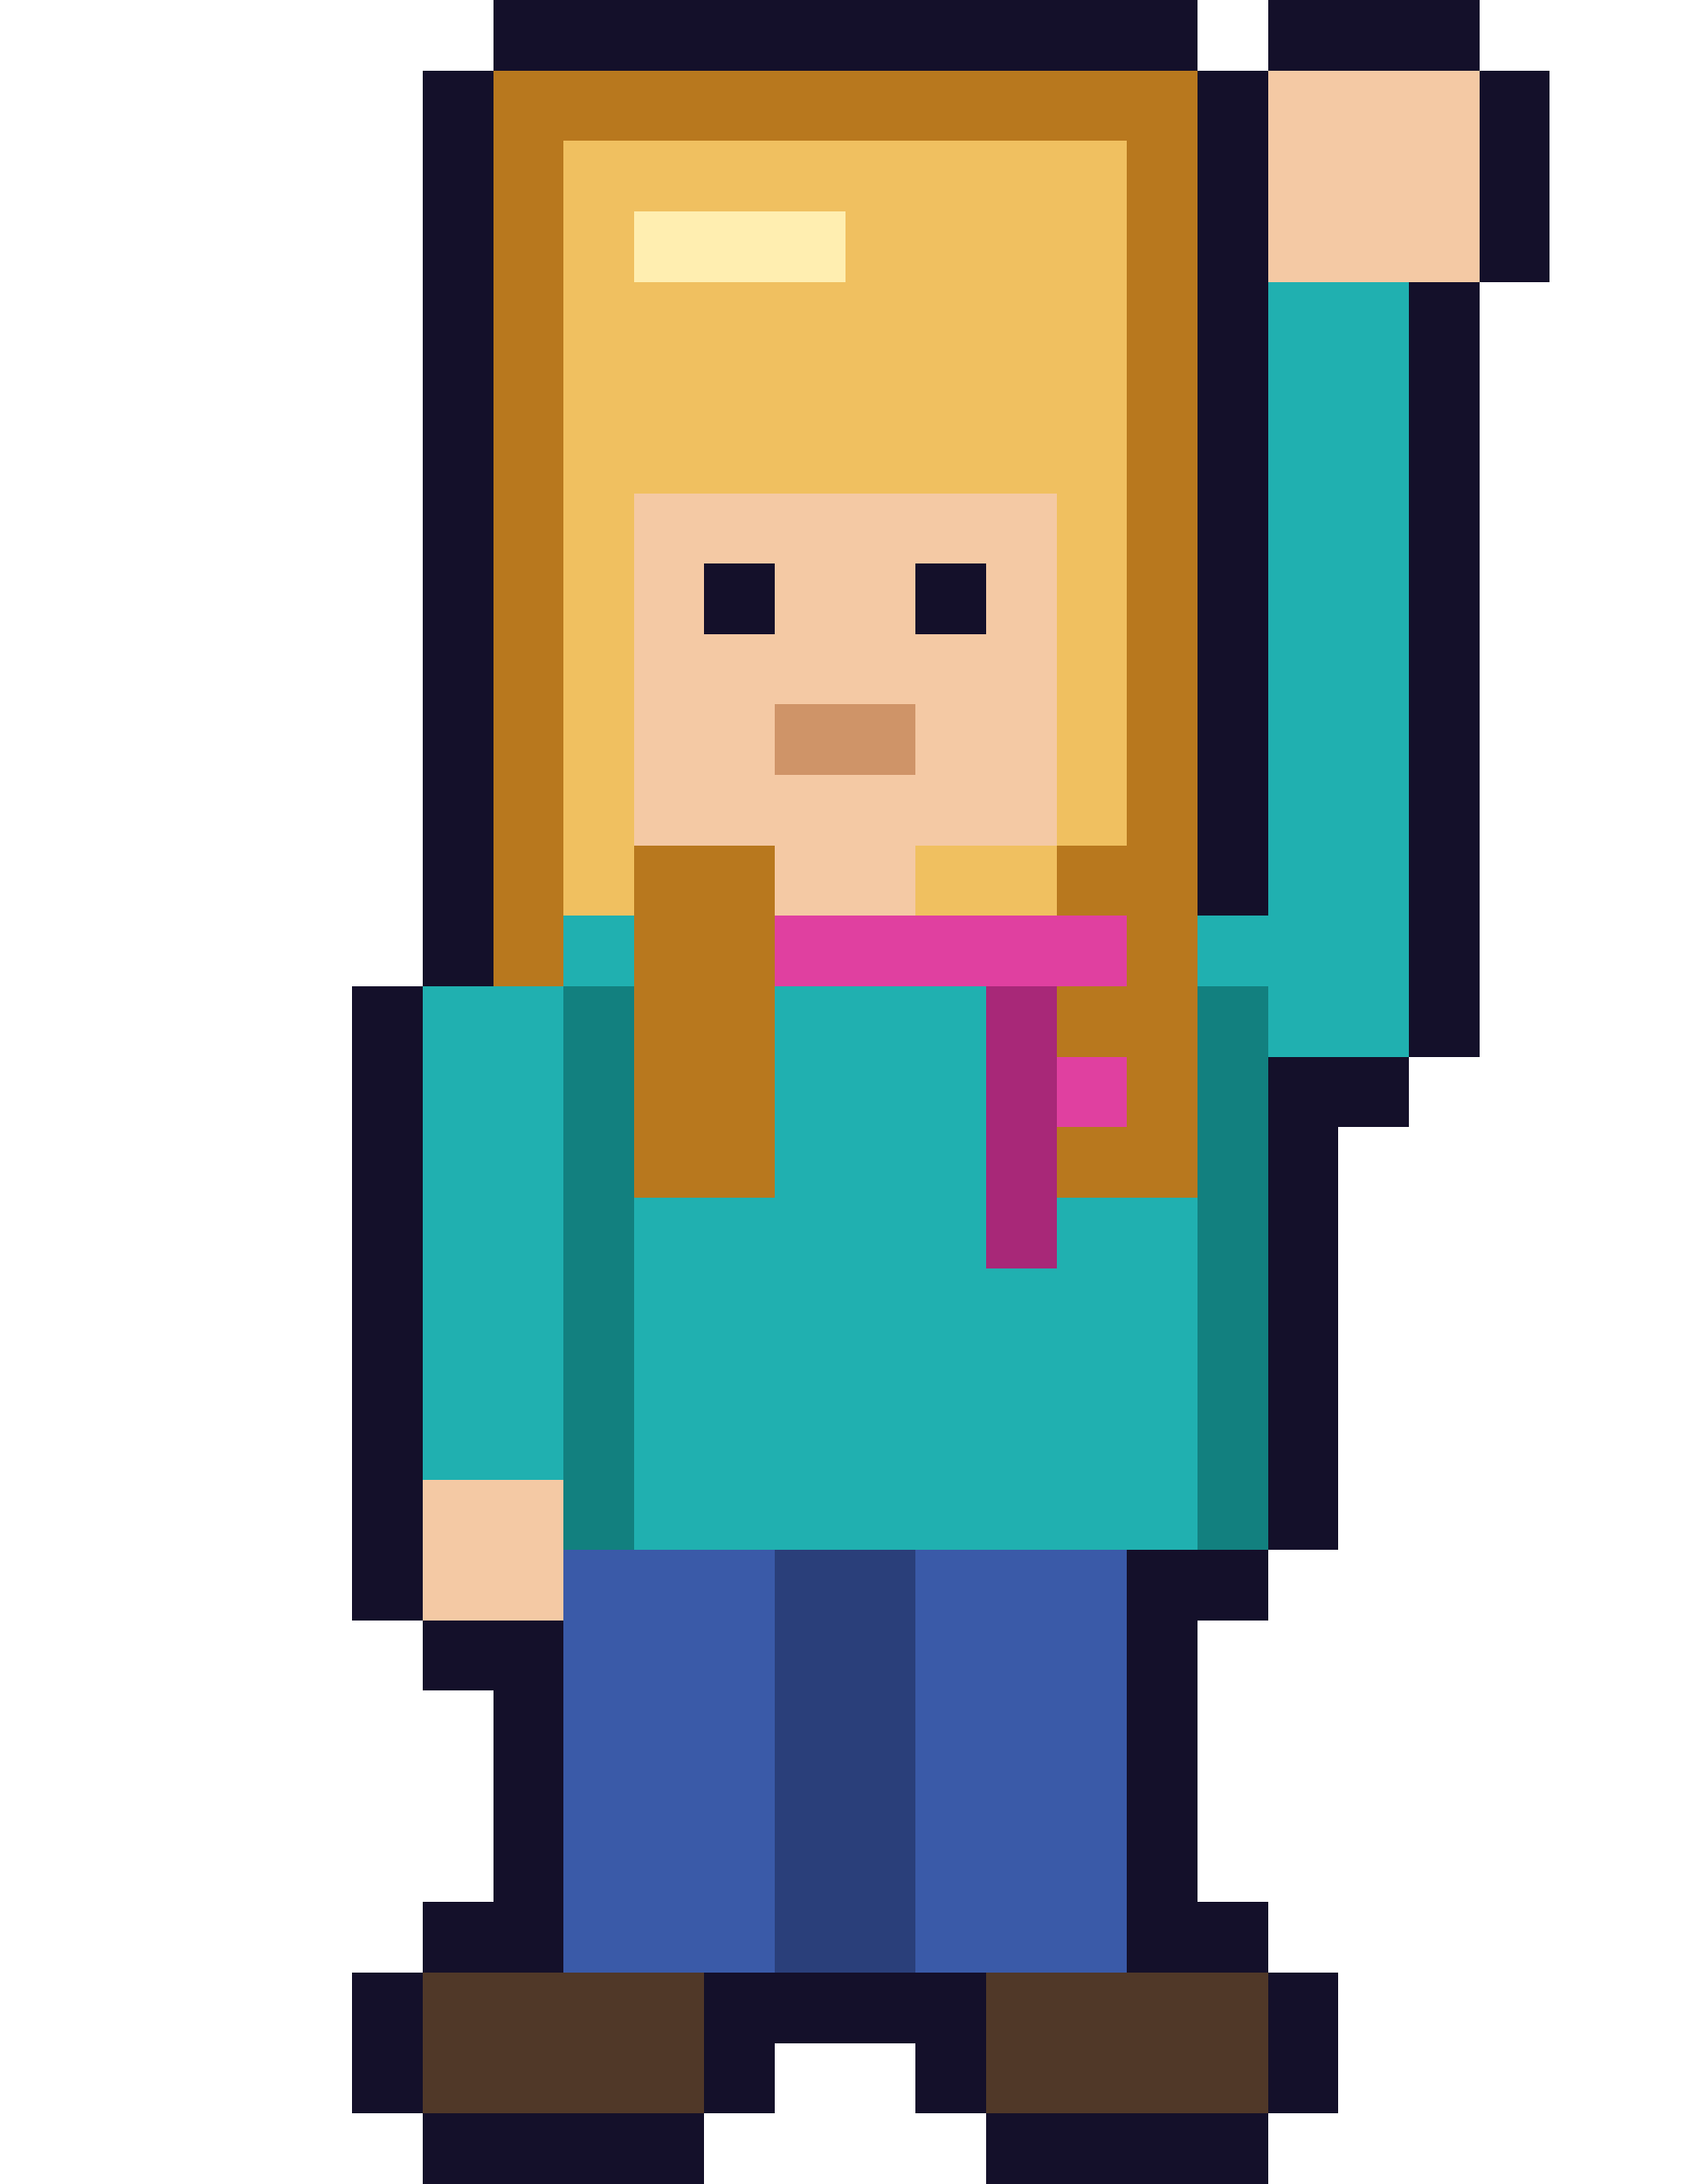
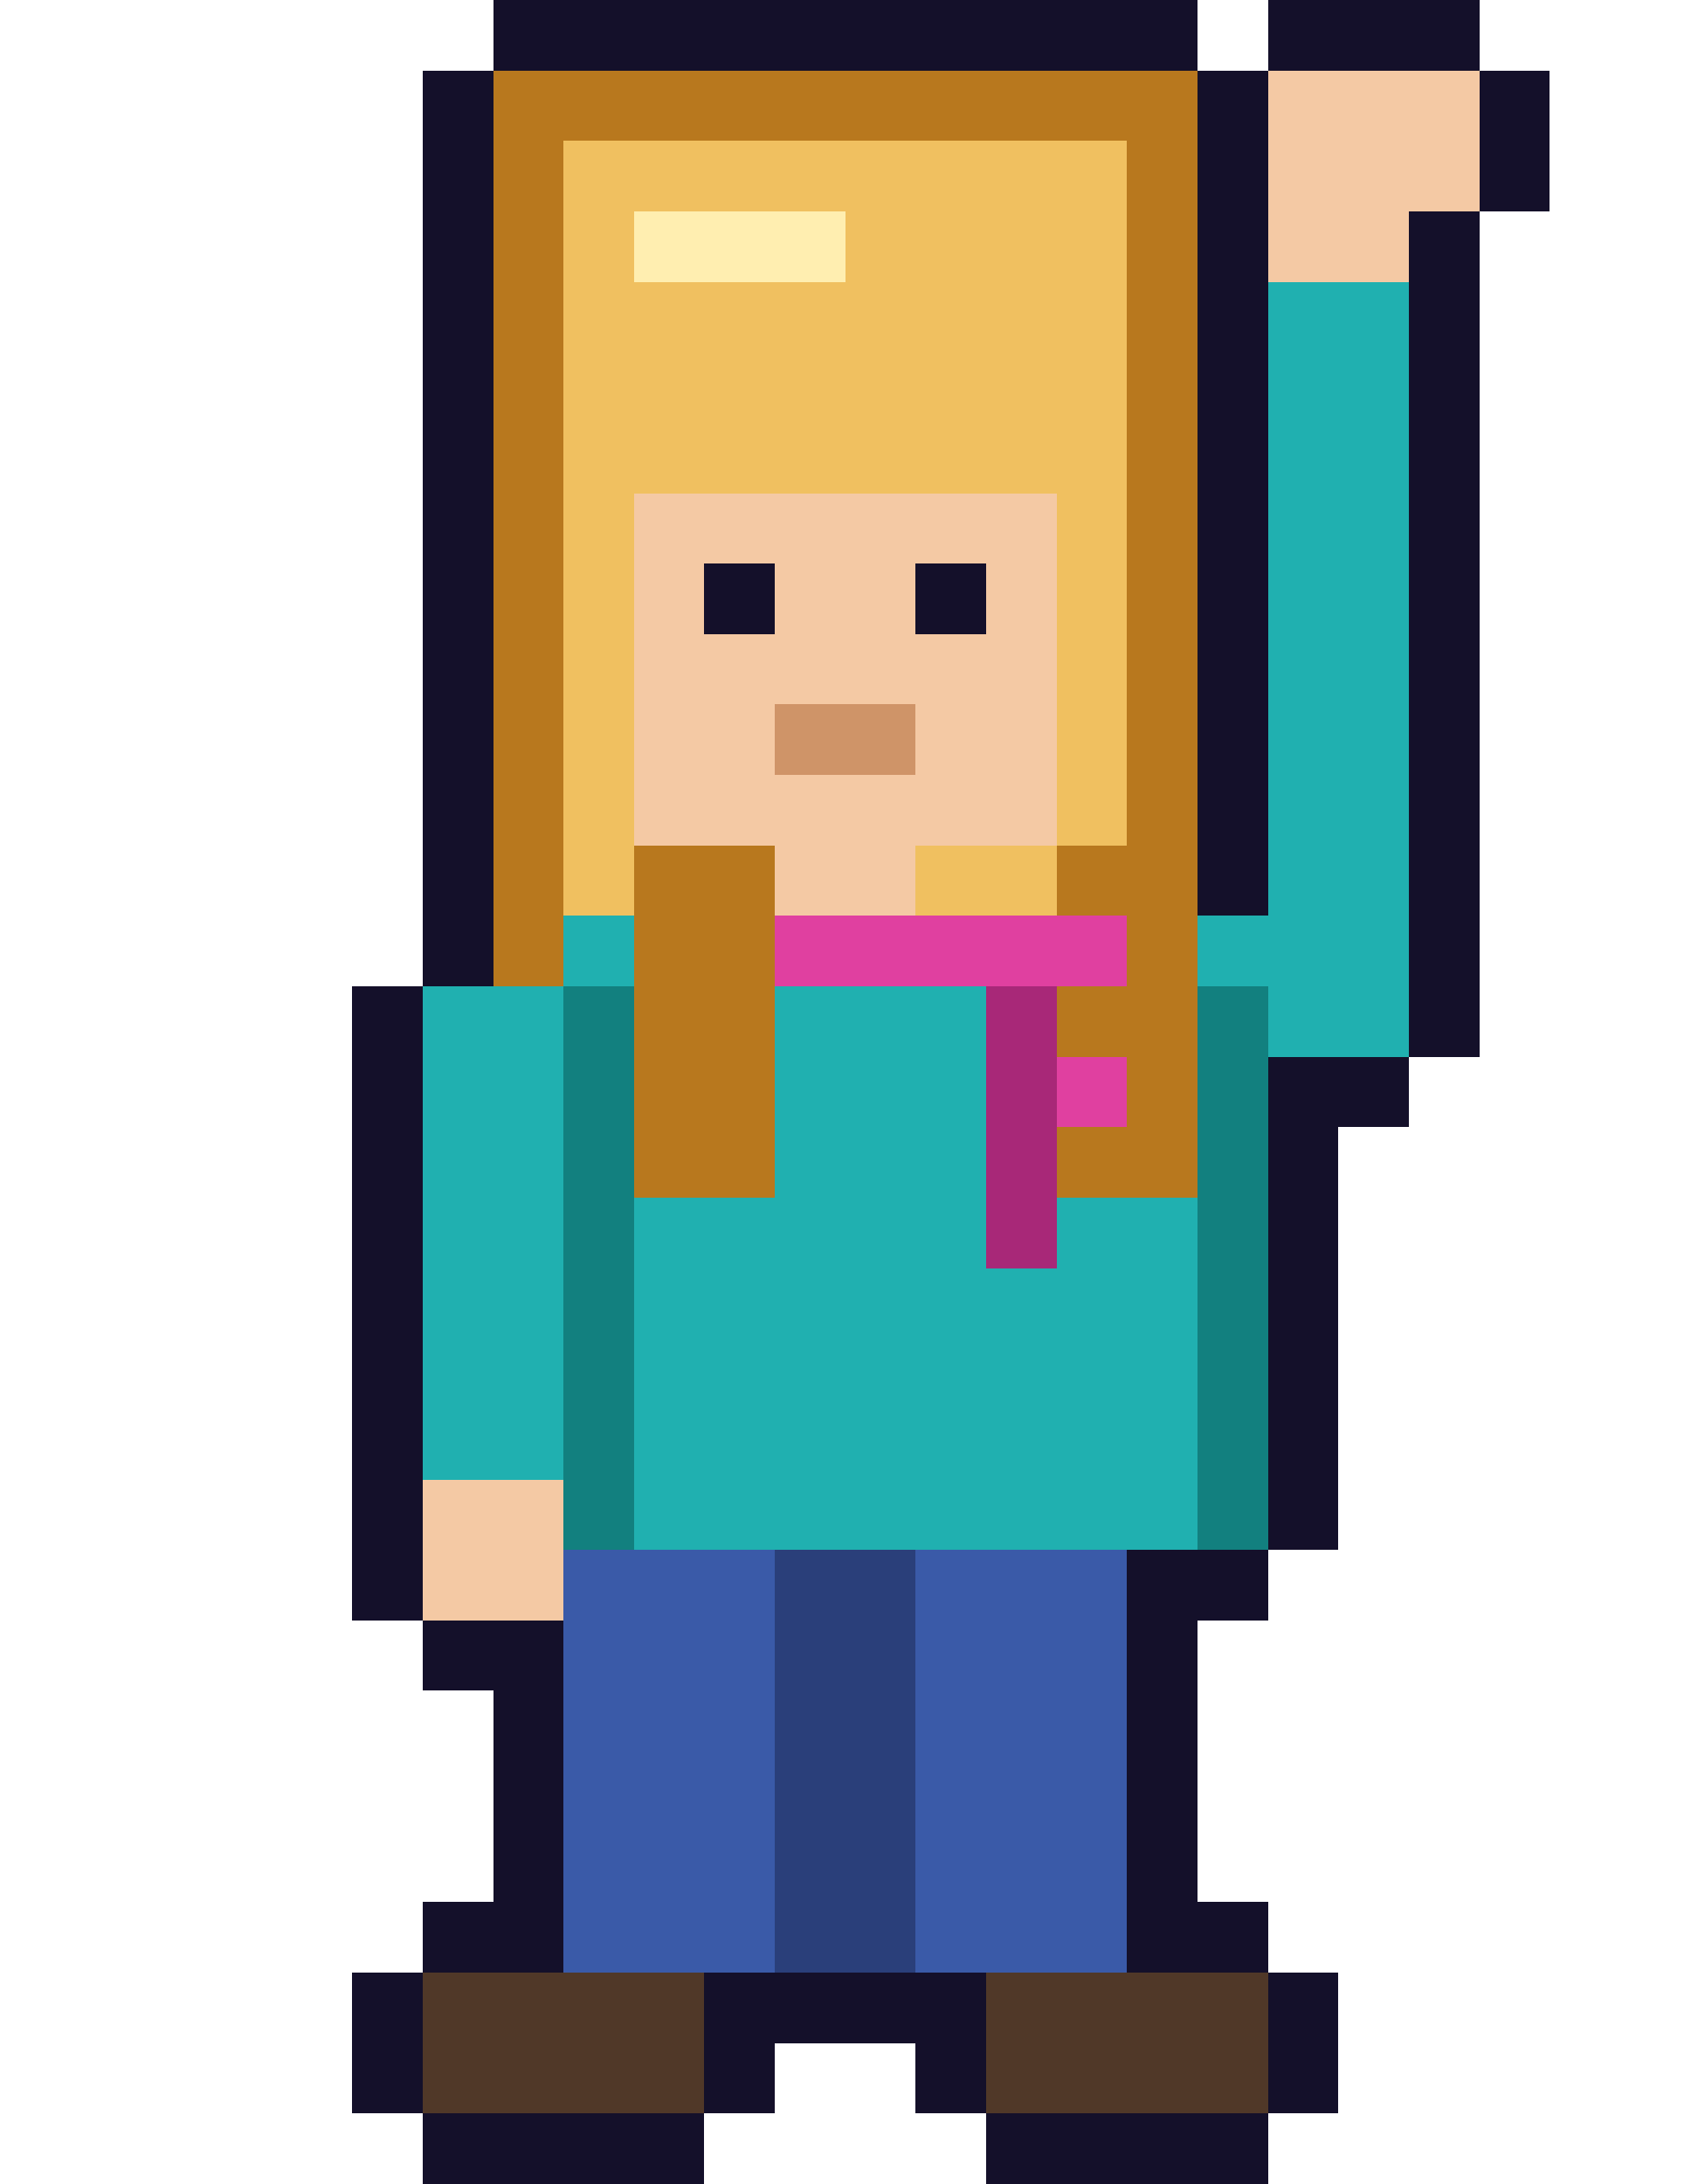
<svg xmlns="http://www.w3.org/2000/svg" viewBox="0 0 24 31" width="24" height="31" shape-rendering="crispEdges" role="img" aria-label="Pixel art sprite of Amanda, mid-stride">
  <path fill="#2a3f7a" d="M11 22h2v1h-2zM11 23h2v1h-2zM11 24h2v1h-2zM11 25h2v1h-2zM11 26h2v1h-2zM11 27h2v1h-2z" />
  <path fill="#b8781e" d="M7 1h10v1h-10zM7 2h1v1h-1zM16 2h1v1h-1zM7 3h1v1h-1zM16 3h1v1h-1zM7 4h1v1h-1zM16 4h1v1h-1zM7 5h1v1h-1zM16 5h1v1h-1zM7 6h1v1h-1zM16 6h1v1h-1zM7 7h1v1h-1zM16 7h1v1h-1zM7 8h1v1h-1zM16 8h1v1h-1zM7 9h1v1h-1zM16 9h1v1h-1zM7 10h1v1h-1zM16 10h1v1h-1zM7 11h1v1h-1zM16 11h1v1h-1zM7 12h1v1h-1zM9 12h2v1h-2zM15 12h2v1h-2zM7 13h1v1h-1zM9 13h2v1h-2zM16 13h1v1h-1zM9 14h2v1h-2zM15 14h2v1h-2zM9 15h2v1h-2zM16 15h1v1h-1zM9 16h2v1h-2zM15 16h2v1h-2z" />
  <path fill="#ffeeb0" d="M9 3h3v1h-3z" />
  <path fill="#a82878" d="M14 14h1v1h-1zM14 15h1v1h-1zM14 16h1v1h-1zM14 17h1v1h-1z" />
  <path fill="#cf9468" d="M11 10h2v1h-2z" />
  <path fill="#12807f" d="M8 14h1v1h-1zM17 14h1v1h-1zM8 15h1v1h-1zM17 15h1v1h-1zM8 16h1v1h-1zM17 16h1v1h-1zM8 17h1v1h-1zM17 17h1v1h-1zM8 18h1v1h-1zM17 18h1v1h-1zM8 19h1v1h-1zM17 19h1v1h-1zM8 20h1v1h-1zM17 20h1v1h-1zM8 21h1v1h-1zM17 21h1v1h-1z" />
  <path fill="#503828" d="M6 28h4v1h-4zM14 28h4v1h-4zM6 29h4v1h-4zM14 29h4v1h-4z" />
  <path fill="#3a5aa8" d="M8 22h3v1h-3zM13 22h3v1h-3zM8 23h3v1h-3zM13 23h3v1h-3zM8 24h3v1h-3zM13 24h3v1h-3zM8 25h3v1h-3zM13 25h3v1h-3zM8 26h3v1h-3zM13 26h3v1h-3zM8 27h3v1h-3zM13 27h3v1h-3z" />
  <path fill="#14102a" d="M10 8h1v1h-1zM13 8h1v1h-1z" />
  <path fill="#f0c060" d="M8 2h8v1h-8zM8 3h1v1h-1zM12 3h4v1h-4zM8 4h8v1h-8zM8 5h8v1h-8zM8 6h8v1h-8zM8 7h1v1h-1zM15 7h1v1h-1zM8 8h1v1h-1zM15 8h1v1h-1zM8 9h1v1h-1zM15 9h1v1h-1zM8 10h1v1h-1zM15 10h1v1h-1zM8 11h1v1h-1zM15 11h1v1h-1zM8 12h1v1h-1zM13 12h2v1h-2z" />
  <path fill="#e040a0" d="M11 13h5v1h-5zM15 15h1v1h-1z" />
-   <path fill="#14102a" d="M7 0h10v1h-10zM18 0h3v1h-3zM6 1h1v1h-1zM17 1h1v1h-1zM21 1h1v1h-1zM6 2h1v1h-1zM17 2h1v1h-1zM21 2h1v1h-1zM6 3h1v1h-1zM17 3h1v1h-1zM21 3h1v1h-1zM6 4h1v1h-1zM17 4h1v1h-1zM20 4h1v1h-1zM6 5h1v1h-1zM17 5h1v1h-1zM20 5h1v1h-1zM6 6h1v1h-1zM17 6h1v1h-1zM20 6h1v1h-1zM6 7h1v1h-1zM17 7h1v1h-1zM20 7h1v1h-1zM6 8h1v1h-1zM17 8h1v1h-1zM20 8h1v1h-1zM6 9h1v1h-1zM17 9h1v1h-1zM20 9h1v1h-1zM6 10h1v1h-1zM17 10h1v1h-1zM20 10h1v1h-1zM6 11h1v1h-1zM17 11h1v1h-1zM20 11h1v1h-1zM6 12h1v1h-1zM17 12h1v1h-1zM20 12h1v1h-1zM6 13h1v1h-1zM20 13h1v1h-1zM5 14h1v1h-1zM20 14h1v1h-1zM5 15h1v1h-1zM18 15h2v1h-2zM5 16h1v1h-1zM18 16h1v1h-1zM5 17h1v1h-1zM18 17h1v1h-1zM5 18h1v1h-1zM18 18h1v1h-1zM5 19h1v1h-1zM18 19h1v1h-1zM5 20h1v1h-1zM18 20h1v1h-1zM5 21h1v1h-1zM18 21h1v1h-1zM5 22h1v1h-1zM16 22h2v1h-2zM6 23h2v1h-2zM16 23h1v1h-1zM7 24h1v1h-1zM16 24h1v1h-1zM7 25h1v1h-1zM16 25h1v1h-1zM7 26h1v1h-1zM16 26h1v1h-1zM6 27h2v1h-2zM16 27h2v1h-2zM5 28h1v1h-1zM10 28h4v1h-4zM18 28h1v1h-1zM5 29h1v1h-1zM10 29h1v1h-1zM13 29h1v1h-1zM18 29h1v1h-1zM6 30h4v1h-4zM14 30h4v1h-4z" />
-   <path fill="#f4c9a4" d="M18 1h3v1h-3zM18 2h3v1h-3zM18 3h3v1h-3zM9 7h6v1h-6zM9 8h1v1h-1zM11 8h2v1h-2zM14 8h1v1h-1zM9 9h6v1h-6zM9 10h2v1h-2zM13 10h2v1h-2zM9 11h6v1h-6zM11 12h2v1h-2zM6 21h2v1h-2zM6 22h2v1h-2z" />
+   <path fill="#14102a" d="M7 0h10v1h-10zM18 0h3v1h-3zM6 1h1v1h-1zM17 1h1v1h-1zM21 1h1v1h-1zM6 2h1v1h-1zM17 2h1v1h-1zM21 2h1v1h-1zM6 3h1v1h-1zM17 3h1v1h-1zM20 3h1v1h-1zM6 4h1v1h-1zM17 4h1v1h-1zM20 4h1v1h-1zM6 5h1v1h-1zM17 5h1v1h-1zM20 5h1v1h-1zM6 6h1v1h-1zM17 6h1v1h-1zM20 6h1v1h-1zM6 7h1v1h-1zM17 7h1v1h-1zM20 7h1v1h-1zM6 8h1v1h-1zM17 8h1v1h-1zM20 8h1v1h-1zM6 9h1v1h-1zM17 9h1v1h-1zM20 9h1v1h-1zM6 10h1v1h-1zM17 10h1v1h-1zM20 10h1v1h-1zM6 11h1v1h-1zM17 11h1v1h-1zM20 11h1v1h-1zM6 12h1v1h-1zM17 12h1v1h-1zM20 12h1v1h-1zM6 13h1v1h-1zM20 13h1v1h-1zM5 14h1v1h-1zM20 14h1v1h-1zM5 15h1v1h-1zM18 15h2v1h-2zM5 16h1v1h-1zM18 16h1v1h-1zM5 17h1v1h-1zM18 17h1v1h-1zM5 18h1v1h-1zM18 18h1v1h-1zM5 19h1v1h-1zM18 19h1v1h-1zM5 20h1v1h-1zM18 20h1v1h-1zM5 21h1v1h-1zM18 21h1v1h-1zM5 22h1v1h-1zM16 22h2v1h-2zM6 23h2v1h-2zM16 23h1v1h-1zM7 24h1v1h-1zM16 24h1v1h-1zM7 25h1v1h-1zM16 25h1v1h-1zM7 26h1v1h-1zM16 26h1v1h-1zM6 27h2v1h-2zM16 27h2v1h-2zM5 28h1v1h-1zM10 28h4v1h-4zM18 28h1v1h-1zM5 29h1v1h-1zM10 29h1v1h-1zM13 29h1v1h-1zM18 29h1v1h-1zM6 30h4v1h-4zM14 30h4v1h-4z" />
+   <path fill="#f4c9a4" d="M18 1h3v1h-3zM18 2h3v1h-3zM18 3h2v1h-2zM9 7h6v1h-6zM9 8h1v1h-1zM11 8h2v1h-2zM14 8h1v1h-1zM9 9h6v1h-6zM9 10h2v1h-2zM13 10h2v1h-2zM9 11h6v1h-6zM11 12h2v1h-2zM6 21h2v1h-2zM6 22h2v1h-2z" />
  <path fill="#20b0b0" d="M18 4h2v1h-2zM18 5h2v1h-2zM18 6h2v1h-2zM18 7h2v1h-2zM18 8h2v1h-2zM18 9h2v1h-2zM18 10h2v1h-2zM18 11h2v1h-2zM18 12h2v1h-2zM8 13h1v1h-1zM17 13h3v1h-3zM6 14h2v1h-2zM11 14h3v1h-3zM18 14h2v1h-2zM6 15h2v1h-2zM11 15h3v1h-3zM6 16h2v1h-2zM11 16h3v1h-3zM6 17h2v1h-2zM9 17h5v1h-5zM15 17h2v1h-2zM6 18h2v1h-2zM9 18h8v1h-8zM6 19h2v1h-2zM9 19h8v1h-8zM6 20h2v1h-2zM9 20h8v1h-8zM9 21h8v1h-8z" />
</svg>
